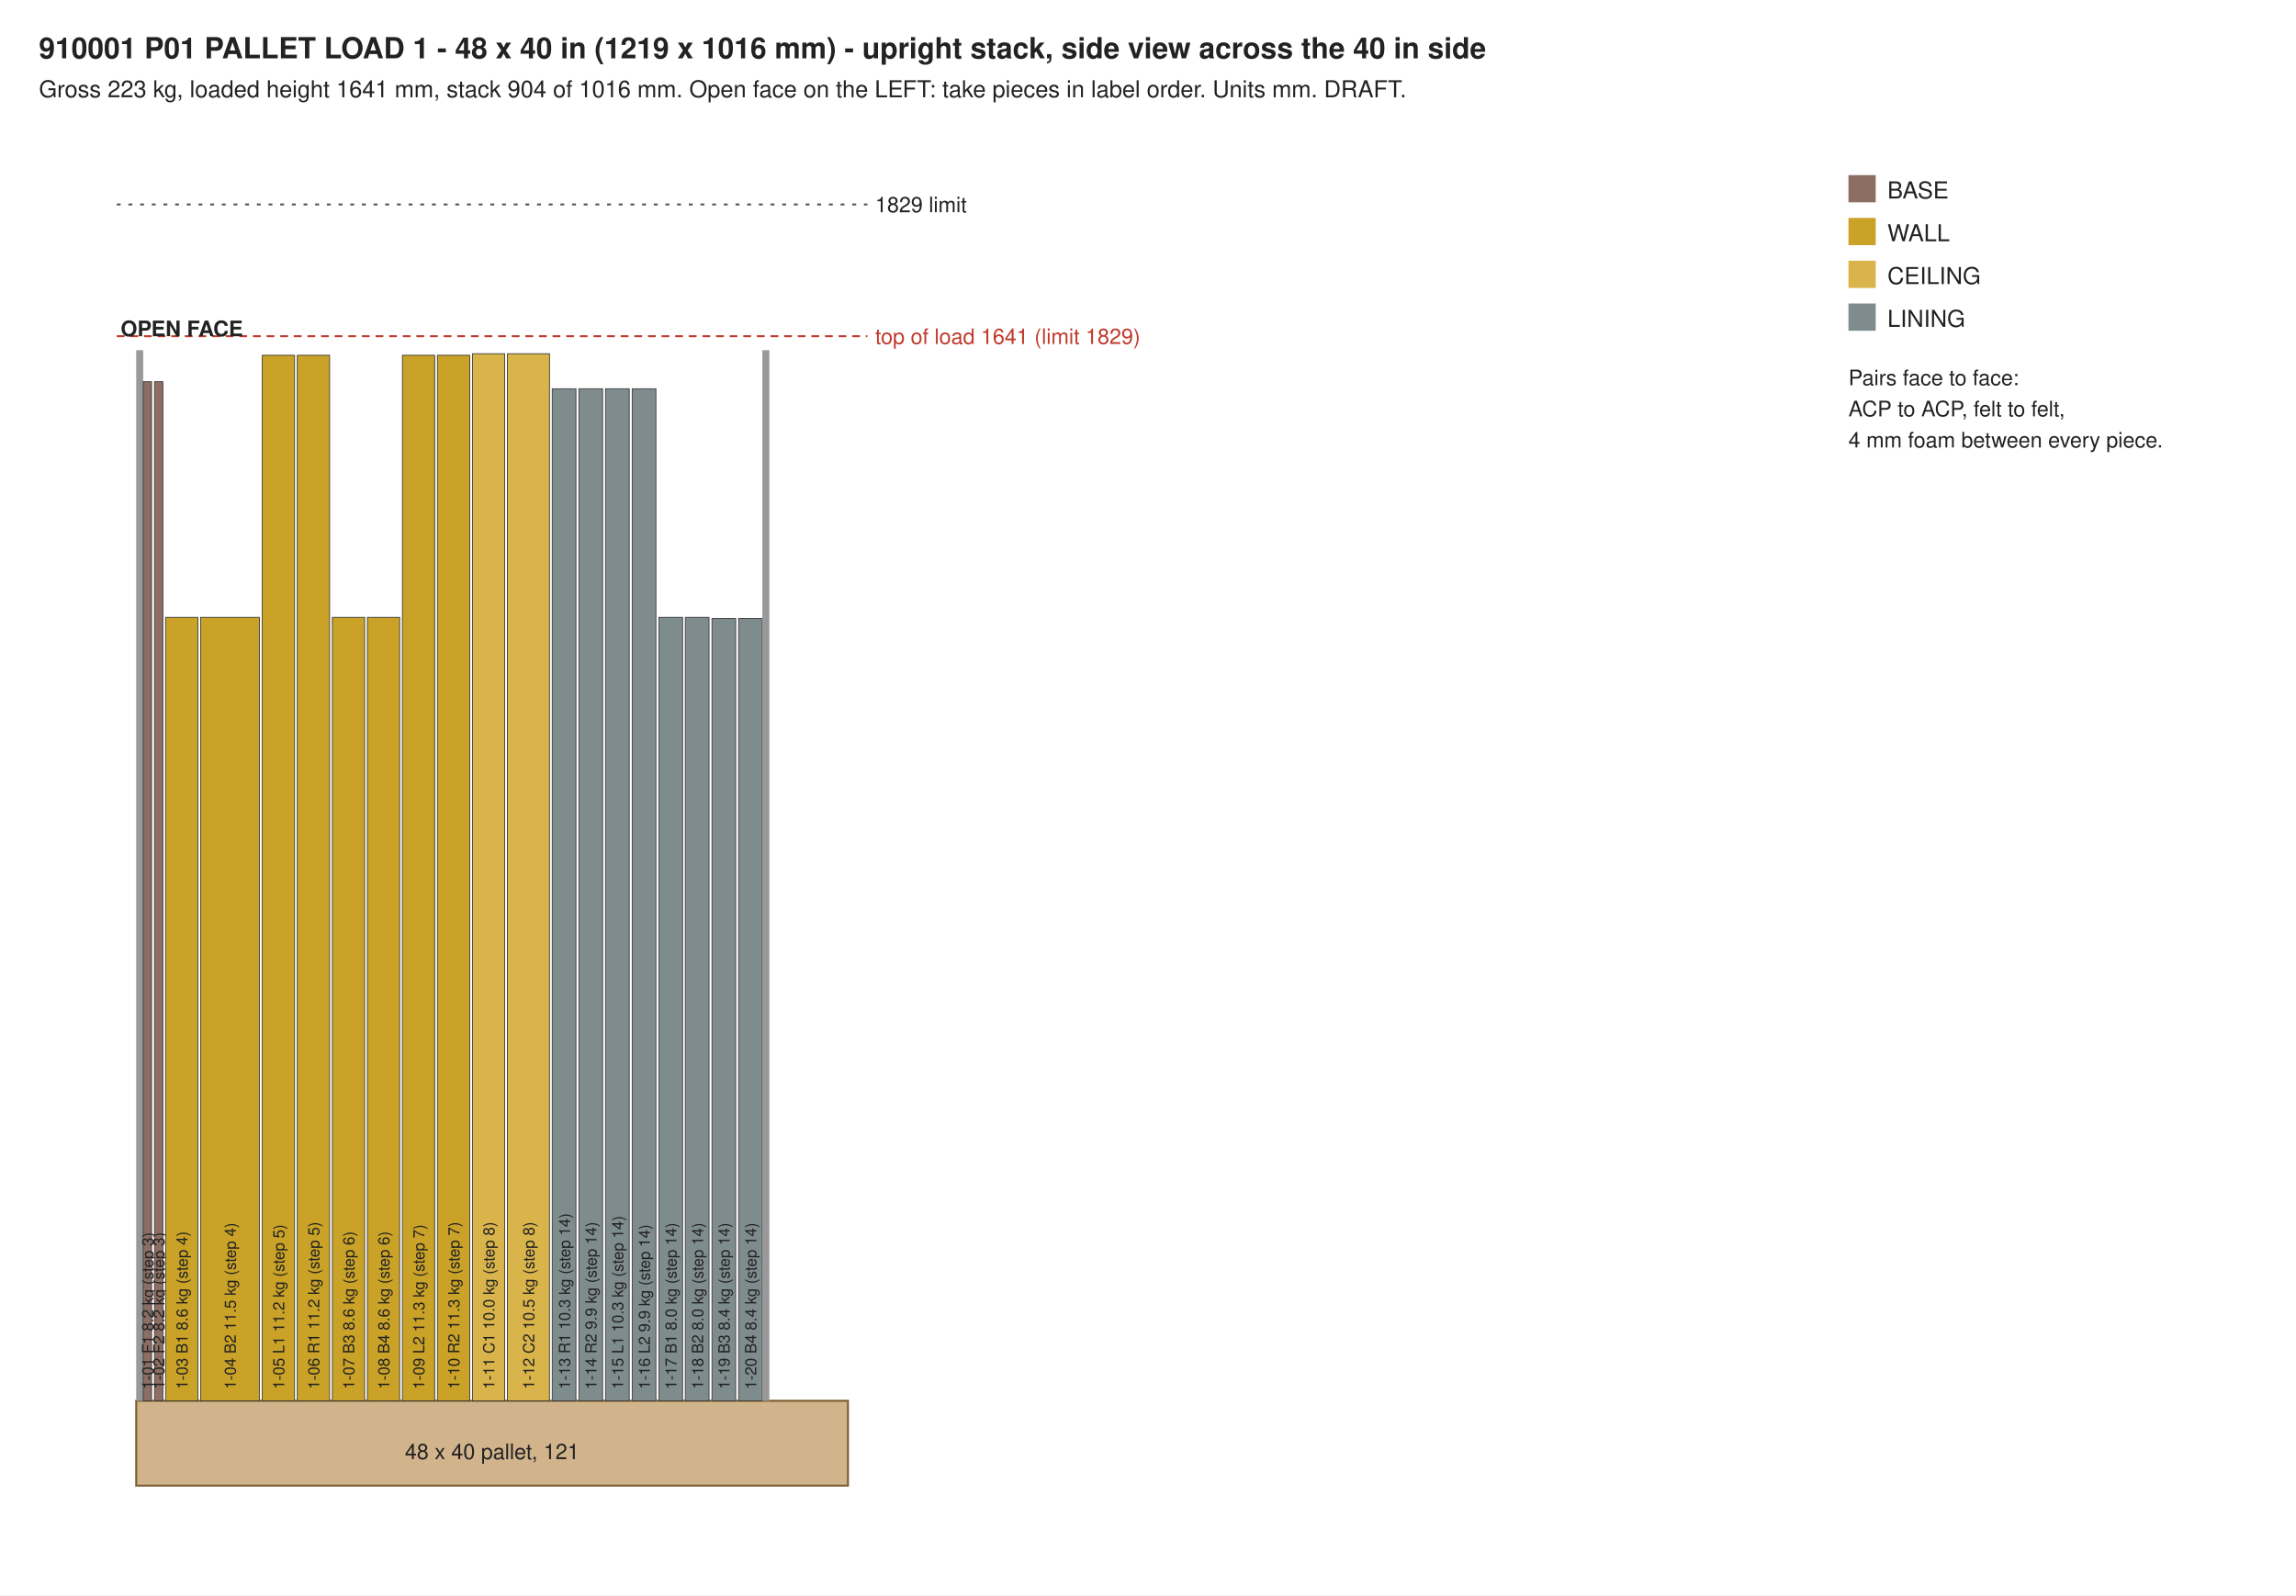
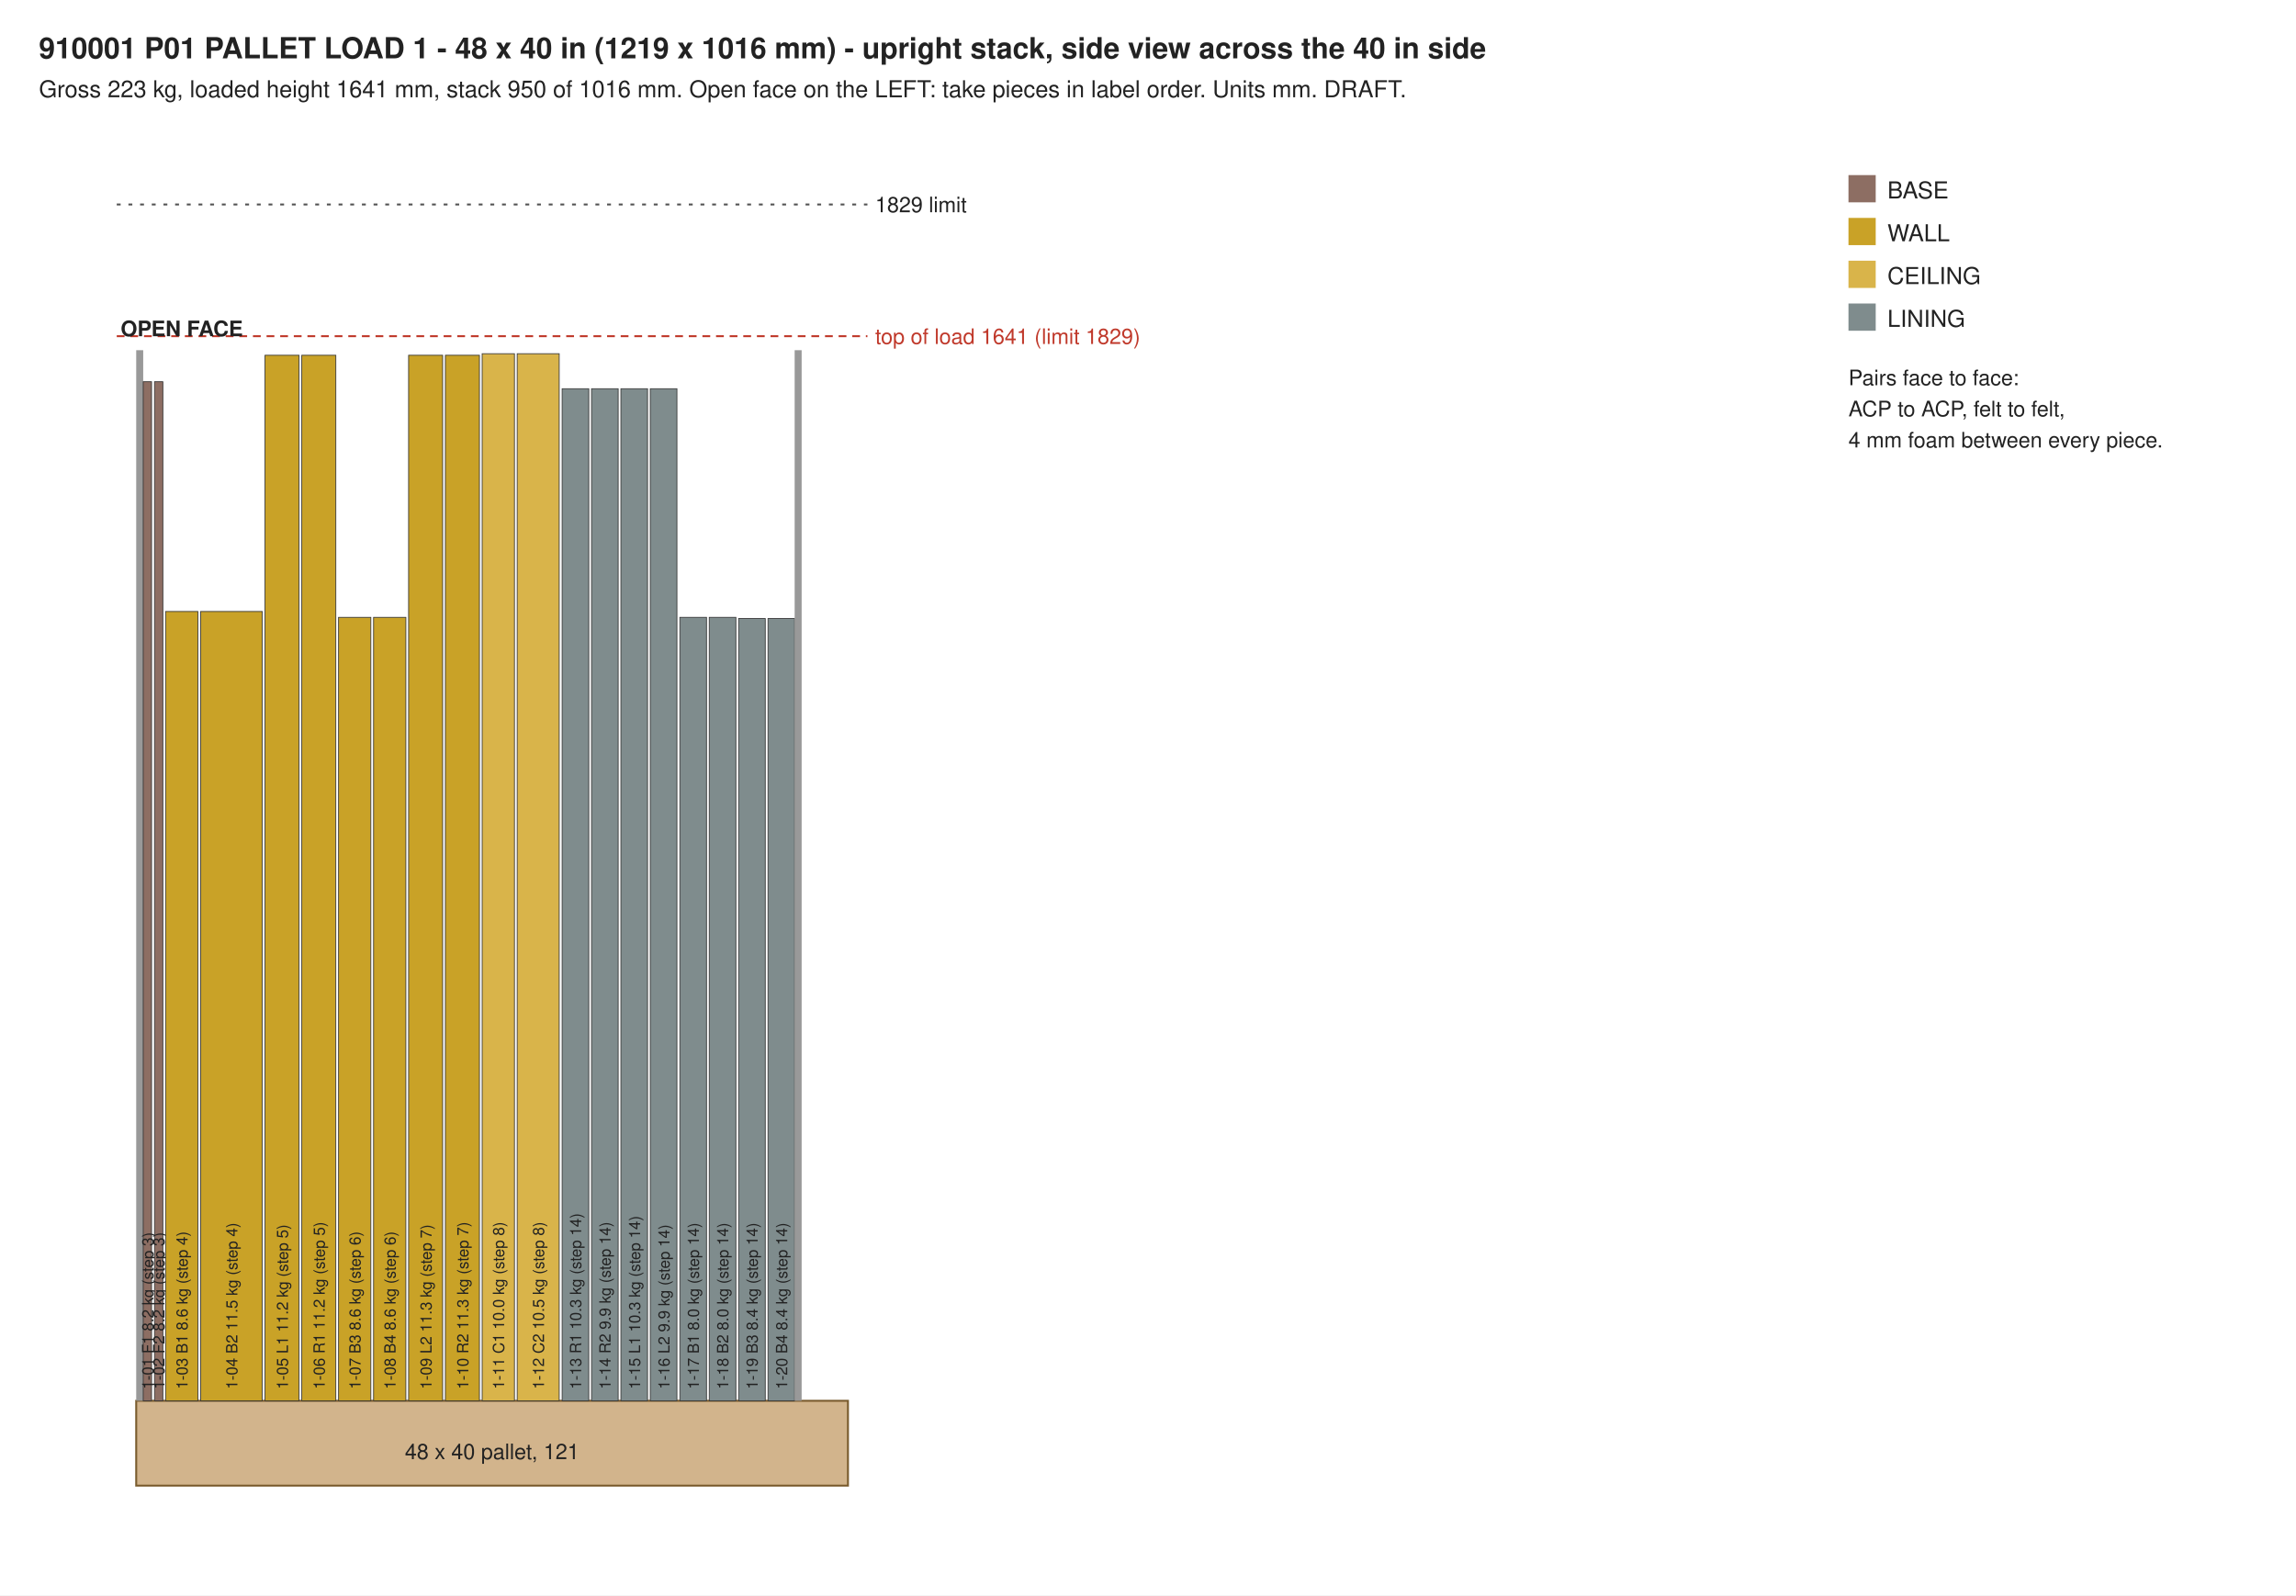
<svg xmlns="http://www.w3.org/2000/svg" width="1180" height="820" viewBox="0 0 1180 820">
  <rect width="1180" height="820" fill="#ffffff" />
  <text x="20.0" y="30.0" font-family="Helvetica, Arial, sans-serif" font-size="15" text-anchor="start" font-weight="bold" fill="#222">910001 P01  PALLET LOAD 1 - 48 x 40 in (1219 x 1016 mm) - upright stack, side view across the 40 in side</text>
-   <text x="20.0" y="50.0" font-family="Helvetica, Arial, sans-serif" font-size="12" text-anchor="start" font-weight="normal" fill="#222">Gross 223 kg, loaded height 1641 mm, stack 904 of 1016 mm. Open face on the LEFT: take pieces in label order. Units mm. DRAFT.</text>
+   <text x="20.0" y="50.0" font-family="Helvetica, Arial, sans-serif" font-size="12" text-anchor="start" font-weight="normal" fill="#222">Gross 223 kg, loaded height 1641 mm, stack 950 of 1016 mm. Open face on the LEFT: take pieces in label order. Units mm. DRAFT.</text>
  <rect x="70" y="720" width="365.8" height="43.6" fill="#d2b48c" stroke="#7a5c2e" />
  <text x="252.9" y="750.0" font-family="Helvetica, Arial, sans-serif" font-size="11" text-anchor="middle" font-weight="normal" fill="#222">48 x 40 pallet, 121</text>
  <rect x="70" y="180.0" width="3.6" height="540.0" fill="#999" />
  <rect x="73.6" y="196.2" width="4.3" height="523.8" fill="#8d6e63" stroke="#333" stroke-width="0.4" />
  <g transform="translate(78.8,714.0) rotate(-90)">
    <text x="0.0" y="0.0" font-family="Helvetica, Arial, sans-serif" font-size="8" text-anchor="start" font-weight="normal" fill="#222">1-01 F1 8.2 kg (step 3)</text>
  </g>
  <rect x="79.4" y="196.2" width="4.3" height="523.8" fill="#8d6e63" stroke="#333" stroke-width="0.4" />
  <g transform="translate(84.5,714.0) rotate(-90)">
    <text x="0.0" y="0.0" font-family="Helvetica, Arial, sans-serif" font-size="8" text-anchor="start" font-weight="normal" fill="#222">1-02 F2 8.2 kg (step 3)</text>
  </g>
-   <rect x="85.1" y="317.3" width="16.6" height="402.7" fill="#c9a227" stroke="#333" stroke-width="0.4" />
+   <rect x="85.1" y="314.3" width="16.6" height="405.7" fill="#c9a227" stroke="#333" stroke-width="0.4" />
  <g transform="translate(96.4,714.0) rotate(-90)">
    <text x="0.0" y="0.0" font-family="Helvetica, Arial, sans-serif" font-size="8" text-anchor="start" font-weight="normal" fill="#222">1-03 B1 8.6 kg (step 4)</text>
  </g>
-   <rect x="103.1" y="317.3" width="30.2" height="402.7" fill="#c9a227" stroke="#333" stroke-width="0.4" />
-   <g transform="translate(121.2,714.0) rotate(-90)">
+   <rect x="103.1" y="314.3" width="31.7" height="405.7" fill="#c9a227" stroke="#333" stroke-width="0.4" />
+   <g transform="translate(122.0,714.0) rotate(-90)">
    <text x="0.0" y="0.0" font-family="Helvetica, Arial, sans-serif" font-size="8" text-anchor="start" font-weight="normal" fill="#222">1-04 B2 11.5 kg (step 4)</text>
  </g>
-   <rect x="134.8" y="182.6" width="16.6" height="537.4" fill="#c9a227" stroke="#333" stroke-width="0.4" />
-   <g transform="translate(146.1,714.0) rotate(-90)">
+   <rect x="136.2" y="182.6" width="17.5" height="537.4" fill="#c9a227" stroke="#333" stroke-width="0.4" />
+   <g transform="translate(148.0,714.0) rotate(-90)">
    <text x="0.0" y="0.0" font-family="Helvetica, Arial, sans-serif" font-size="8" text-anchor="start" font-weight="normal" fill="#222">1-05 L1 11.2 kg (step 5)</text>
  </g>
-   <rect x="152.8" y="182.6" width="16.6" height="537.4" fill="#c9a227" stroke="#333" stroke-width="0.4" />
-   <g transform="translate(164.1,714.0) rotate(-90)">
+   <rect x="155.1" y="182.6" width="17.5" height="537.4" fill="#c9a227" stroke="#333" stroke-width="0.4" />
+   <g transform="translate(166.9,714.0) rotate(-90)">
    <text x="0.0" y="0.0" font-family="Helvetica, Arial, sans-serif" font-size="8" text-anchor="start" font-weight="normal" fill="#222">1-06 R1 11.2 kg (step 5)</text>
  </g>
-   <rect x="170.8" y="317.3" width="16.6" height="402.7" fill="#c9a227" stroke="#333" stroke-width="0.4" />
-   <g transform="translate(182.1,714.0) rotate(-90)">
+   <rect x="174.0" y="317.3" width="16.6" height="402.7" fill="#c9a227" stroke="#333" stroke-width="0.4" />
+   <g transform="translate(185.3,714.0) rotate(-90)">
    <text x="0.0" y="0.0" font-family="Helvetica, Arial, sans-serif" font-size="8" text-anchor="start" font-weight="normal" fill="#222">1-07 B3 8.6 kg (step 6)</text>
  </g>
-   <rect x="188.8" y="317.3" width="16.6" height="402.7" fill="#c9a227" stroke="#333" stroke-width="0.4" />
-   <g transform="translate(200.1,714.0) rotate(-90)">
+   <rect x="192.0" y="317.3" width="16.6" height="402.7" fill="#c9a227" stroke="#333" stroke-width="0.4" />
+   <g transform="translate(203.3,714.0) rotate(-90)">
    <text x="0.0" y="0.0" font-family="Helvetica, Arial, sans-serif" font-size="8" text-anchor="start" font-weight="normal" fill="#222">1-08 B4 8.6 kg (step 6)</text>
  </g>
-   <rect x="206.8" y="182.6" width="16.6" height="537.4" fill="#c9a227" stroke="#333" stroke-width="0.4" />
-   <g transform="translate(218.1,714.0) rotate(-90)">
+   <rect x="210.0" y="182.6" width="17.5" height="537.4" fill="#c9a227" stroke="#333" stroke-width="0.4" />
+   <g transform="translate(221.8,714.0) rotate(-90)">
    <text x="0.0" y="0.0" font-family="Helvetica, Arial, sans-serif" font-size="8" text-anchor="start" font-weight="normal" fill="#222">1-09 L2 11.3 kg (step 7)</text>
  </g>
-   <rect x="224.8" y="182.6" width="16.6" height="537.4" fill="#c9a227" stroke="#333" stroke-width="0.4" />
-   <g transform="translate(236.1,714.0) rotate(-90)">
+   <rect x="228.9" y="182.6" width="17.5" height="537.4" fill="#c9a227" stroke="#333" stroke-width="0.4" />
+   <g transform="translate(240.7,714.0) rotate(-90)">
    <text x="0.0" y="0.0" font-family="Helvetica, Arial, sans-serif" font-size="8" text-anchor="start" font-weight="normal" fill="#222">1-10 R2 11.3 kg (step 7)</text>
  </g>
-   <rect x="242.8" y="181.8" width="16.6" height="538.2" fill="#d9b44a" stroke="#333" stroke-width="0.4" />
-   <g transform="translate(254.1,714.0) rotate(-90)">
+   <rect x="247.8" y="181.8" width="16.6" height="538.2" fill="#d9b44a" stroke="#333" stroke-width="0.4" />
+   <g transform="translate(259.1,714.0) rotate(-90)">
    <text x="0.0" y="0.0" font-family="Helvetica, Arial, sans-serif" font-size="8" text-anchor="start" font-weight="normal" fill="#222">1-11 C1 10.0 kg (step 8)</text>
  </g>
-   <rect x="260.8" y="181.8" width="21.6" height="538.2" fill="#d9b44a" stroke="#333" stroke-width="0.4" />
-   <g transform="translate(274.6,714.0) rotate(-90)">
+   <rect x="265.8" y="181.8" width="21.6" height="538.2" fill="#d9b44a" stroke="#333" stroke-width="0.4" />
+   <g transform="translate(279.6,714.0) rotate(-90)">
    <text x="0.0" y="0.0" font-family="Helvetica, Arial, sans-serif" font-size="8" text-anchor="start" font-weight="normal" fill="#222">1-12 C2 10.5 kg (step 8)</text>
  </g>
-   <rect x="283.8" y="199.8" width="12.2" height="520.2" fill="#7f8c8d" stroke="#333" stroke-width="0.4" />
-   <g transform="translate(293.0,714.0) rotate(-90)">
+   <rect x="288.9" y="199.8" width="13.7" height="520.2" fill="#7f8c8d" stroke="#333" stroke-width="0.4" />
+   <g transform="translate(298.7,714.0) rotate(-90)">
    <text x="0.0" y="0.0" font-family="Helvetica, Arial, sans-serif" font-size="8" text-anchor="start" font-weight="normal" fill="#222">1-13 R1 10.3 kg (step 14)</text>
  </g>
-   <rect x="297.5" y="199.8" width="12.2" height="520.2" fill="#7f8c8d" stroke="#333" stroke-width="0.4" />
-   <g transform="translate(306.6,714.0) rotate(-90)">
+   <rect x="304.0" y="199.8" width="13.7" height="520.2" fill="#7f8c8d" stroke="#333" stroke-width="0.4" />
+   <g transform="translate(313.8,714.0) rotate(-90)">
    <text x="0.0" y="0.0" font-family="Helvetica, Arial, sans-serif" font-size="8" text-anchor="start" font-weight="normal" fill="#222">1-14 R2 9.9 kg (step 14)</text>
  </g>
-   <rect x="311.2" y="199.8" width="12.2" height="520.2" fill="#7f8c8d" stroke="#333" stroke-width="0.4" />
-   <g transform="translate(320.3,714.0) rotate(-90)">
+   <rect x="319.1" y="199.8" width="13.7" height="520.2" fill="#7f8c8d" stroke="#333" stroke-width="0.4" />
+   <g transform="translate(329.0,714.0) rotate(-90)">
    <text x="0.0" y="0.0" font-family="Helvetica, Arial, sans-serif" font-size="8" text-anchor="start" font-weight="normal" fill="#222">1-15 L1 10.3 kg (step 14)</text>
  </g>
-   <rect x="324.9" y="199.8" width="12.2" height="520.2" fill="#7f8c8d" stroke="#333" stroke-width="0.4" />
-   <g transform="translate(334.0,714.0) rotate(-90)">
+   <rect x="334.2" y="199.8" width="13.7" height="520.2" fill="#7f8c8d" stroke="#333" stroke-width="0.4" />
+   <g transform="translate(344.1,714.0) rotate(-90)">
    <text x="0.0" y="0.0" font-family="Helvetica, Arial, sans-serif" font-size="8" text-anchor="start" font-weight="normal" fill="#222">1-16 L2 9.9 kg (step 14)</text>
  </g>
-   <rect x="338.6" y="317.3" width="12.2" height="402.7" fill="#7f8c8d" stroke="#333" stroke-width="0.4" />
-   <g transform="translate(347.7,714.0) rotate(-90)">
+   <rect x="349.4" y="317.3" width="13.7" height="402.7" fill="#7f8c8d" stroke="#333" stroke-width="0.4" />
+   <g transform="translate(359.2,714.0) rotate(-90)">
    <text x="0.0" y="0.0" font-family="Helvetica, Arial, sans-serif" font-size="8" text-anchor="start" font-weight="normal" fill="#222">1-17 B1 8.0 kg (step 14)</text>
  </g>
-   <rect x="352.2" y="317.3" width="12.2" height="402.7" fill="#7f8c8d" stroke="#333" stroke-width="0.4" />
-   <g transform="translate(361.4,714.0) rotate(-90)">
+   <rect x="364.5" y="317.3" width="13.7" height="402.7" fill="#7f8c8d" stroke="#333" stroke-width="0.4" />
+   <g transform="translate(374.3,714.0) rotate(-90)">
    <text x="0.0" y="0.0" font-family="Helvetica, Arial, sans-serif" font-size="8" text-anchor="start" font-weight="normal" fill="#222">1-18 B2 8.0 kg (step 14)</text>
  </g>
-   <rect x="365.9" y="317.9" width="12.2" height="402.1" fill="#7f8c8d" stroke="#333" stroke-width="0.4" />
-   <g transform="translate(375.0,714.0) rotate(-90)">
+   <rect x="379.6" y="317.9" width="13.7" height="402.1" fill="#7f8c8d" stroke="#333" stroke-width="0.4" />
+   <g transform="translate(389.4,714.0) rotate(-90)">
    <text x="0.0" y="0.0" font-family="Helvetica, Arial, sans-serif" font-size="8" text-anchor="start" font-weight="normal" fill="#222">1-19 B3 8.4 kg (step 14)</text>
  </g>
-   <rect x="379.6" y="317.9" width="12.2" height="402.1" fill="#7f8c8d" stroke="#333" stroke-width="0.4" />
-   <g transform="translate(388.7,714.0) rotate(-90)">
+   <rect x="394.7" y="317.9" width="13.7" height="402.1" fill="#7f8c8d" stroke="#333" stroke-width="0.4" />
+   <g transform="translate(404.6,714.0) rotate(-90)">
    <text x="0.0" y="0.0" font-family="Helvetica, Arial, sans-serif" font-size="8" text-anchor="start" font-weight="normal" fill="#222">1-20 B4 8.4 kg (step 14)</text>
  </g>
-   <rect x="391.8" y="180.0" width="3.6" height="540.0" fill="#999" />
+   <rect x="408.4" y="180.0" width="3.6" height="540.0" fill="#999" />
  <line x1="60" y1="172.8" x2="445.8" y2="172.8" stroke="#c0392b" stroke-dasharray="4 3" />
  <text x="449.8" y="176.8" font-family="Helvetica, Arial, sans-serif" font-size="11" text-anchor="start" font-weight="normal" fill="#c0392b">top of load 1641 (limit 1829)</text>
  <line x1="60" y1="105.1" x2="445.8" y2="105.1" stroke="#555" stroke-dasharray="2 4" />
  <text x="449.8" y="109.1" font-family="Helvetica, Arial, sans-serif" font-size="11" text-anchor="start" font-weight="normal" fill="#222">1829 limit</text>
  <text x="62.0" y="172.8" font-family="Helvetica, Arial, sans-serif" font-size="11" text-anchor="start" font-weight="bold" fill="#222">OPEN FACE</text>
  <rect x="950" y="90" width="14" height="14" fill="#8d6e63" />
  <text x="970.0" y="102.0" font-family="Helvetica, Arial, sans-serif" font-size="12" text-anchor="start" font-weight="normal" fill="#222">BASE</text>
  <rect x="950" y="112" width="14" height="14" fill="#c9a227" />
  <text x="970.0" y="124.0" font-family="Helvetica, Arial, sans-serif" font-size="12" text-anchor="start" font-weight="normal" fill="#222">WALL</text>
  <rect x="950" y="134" width="14" height="14" fill="#d9b44a" />
  <text x="970.0" y="146.0" font-family="Helvetica, Arial, sans-serif" font-size="12" text-anchor="start" font-weight="normal" fill="#222">CEILING</text>
  <rect x="950" y="156" width="14" height="14" fill="#7f8c8d" />
  <text x="970.0" y="168.0" font-family="Helvetica, Arial, sans-serif" font-size="12" text-anchor="start" font-weight="normal" fill="#222">LINING</text>
  <text x="950.0" y="198.0" font-family="Helvetica, Arial, sans-serif" font-size="11" text-anchor="start" font-weight="normal" fill="#222">Pairs face to face:</text>
  <text x="950.0" y="214.0" font-family="Helvetica, Arial, sans-serif" font-size="11" text-anchor="start" font-weight="normal" fill="#222">ACP to ACP, felt to felt,</text>
  <text x="950.0" y="230.0" font-family="Helvetica, Arial, sans-serif" font-size="11" text-anchor="start" font-weight="normal" fill="#222">4 mm foam between every piece.</text>
</svg>
